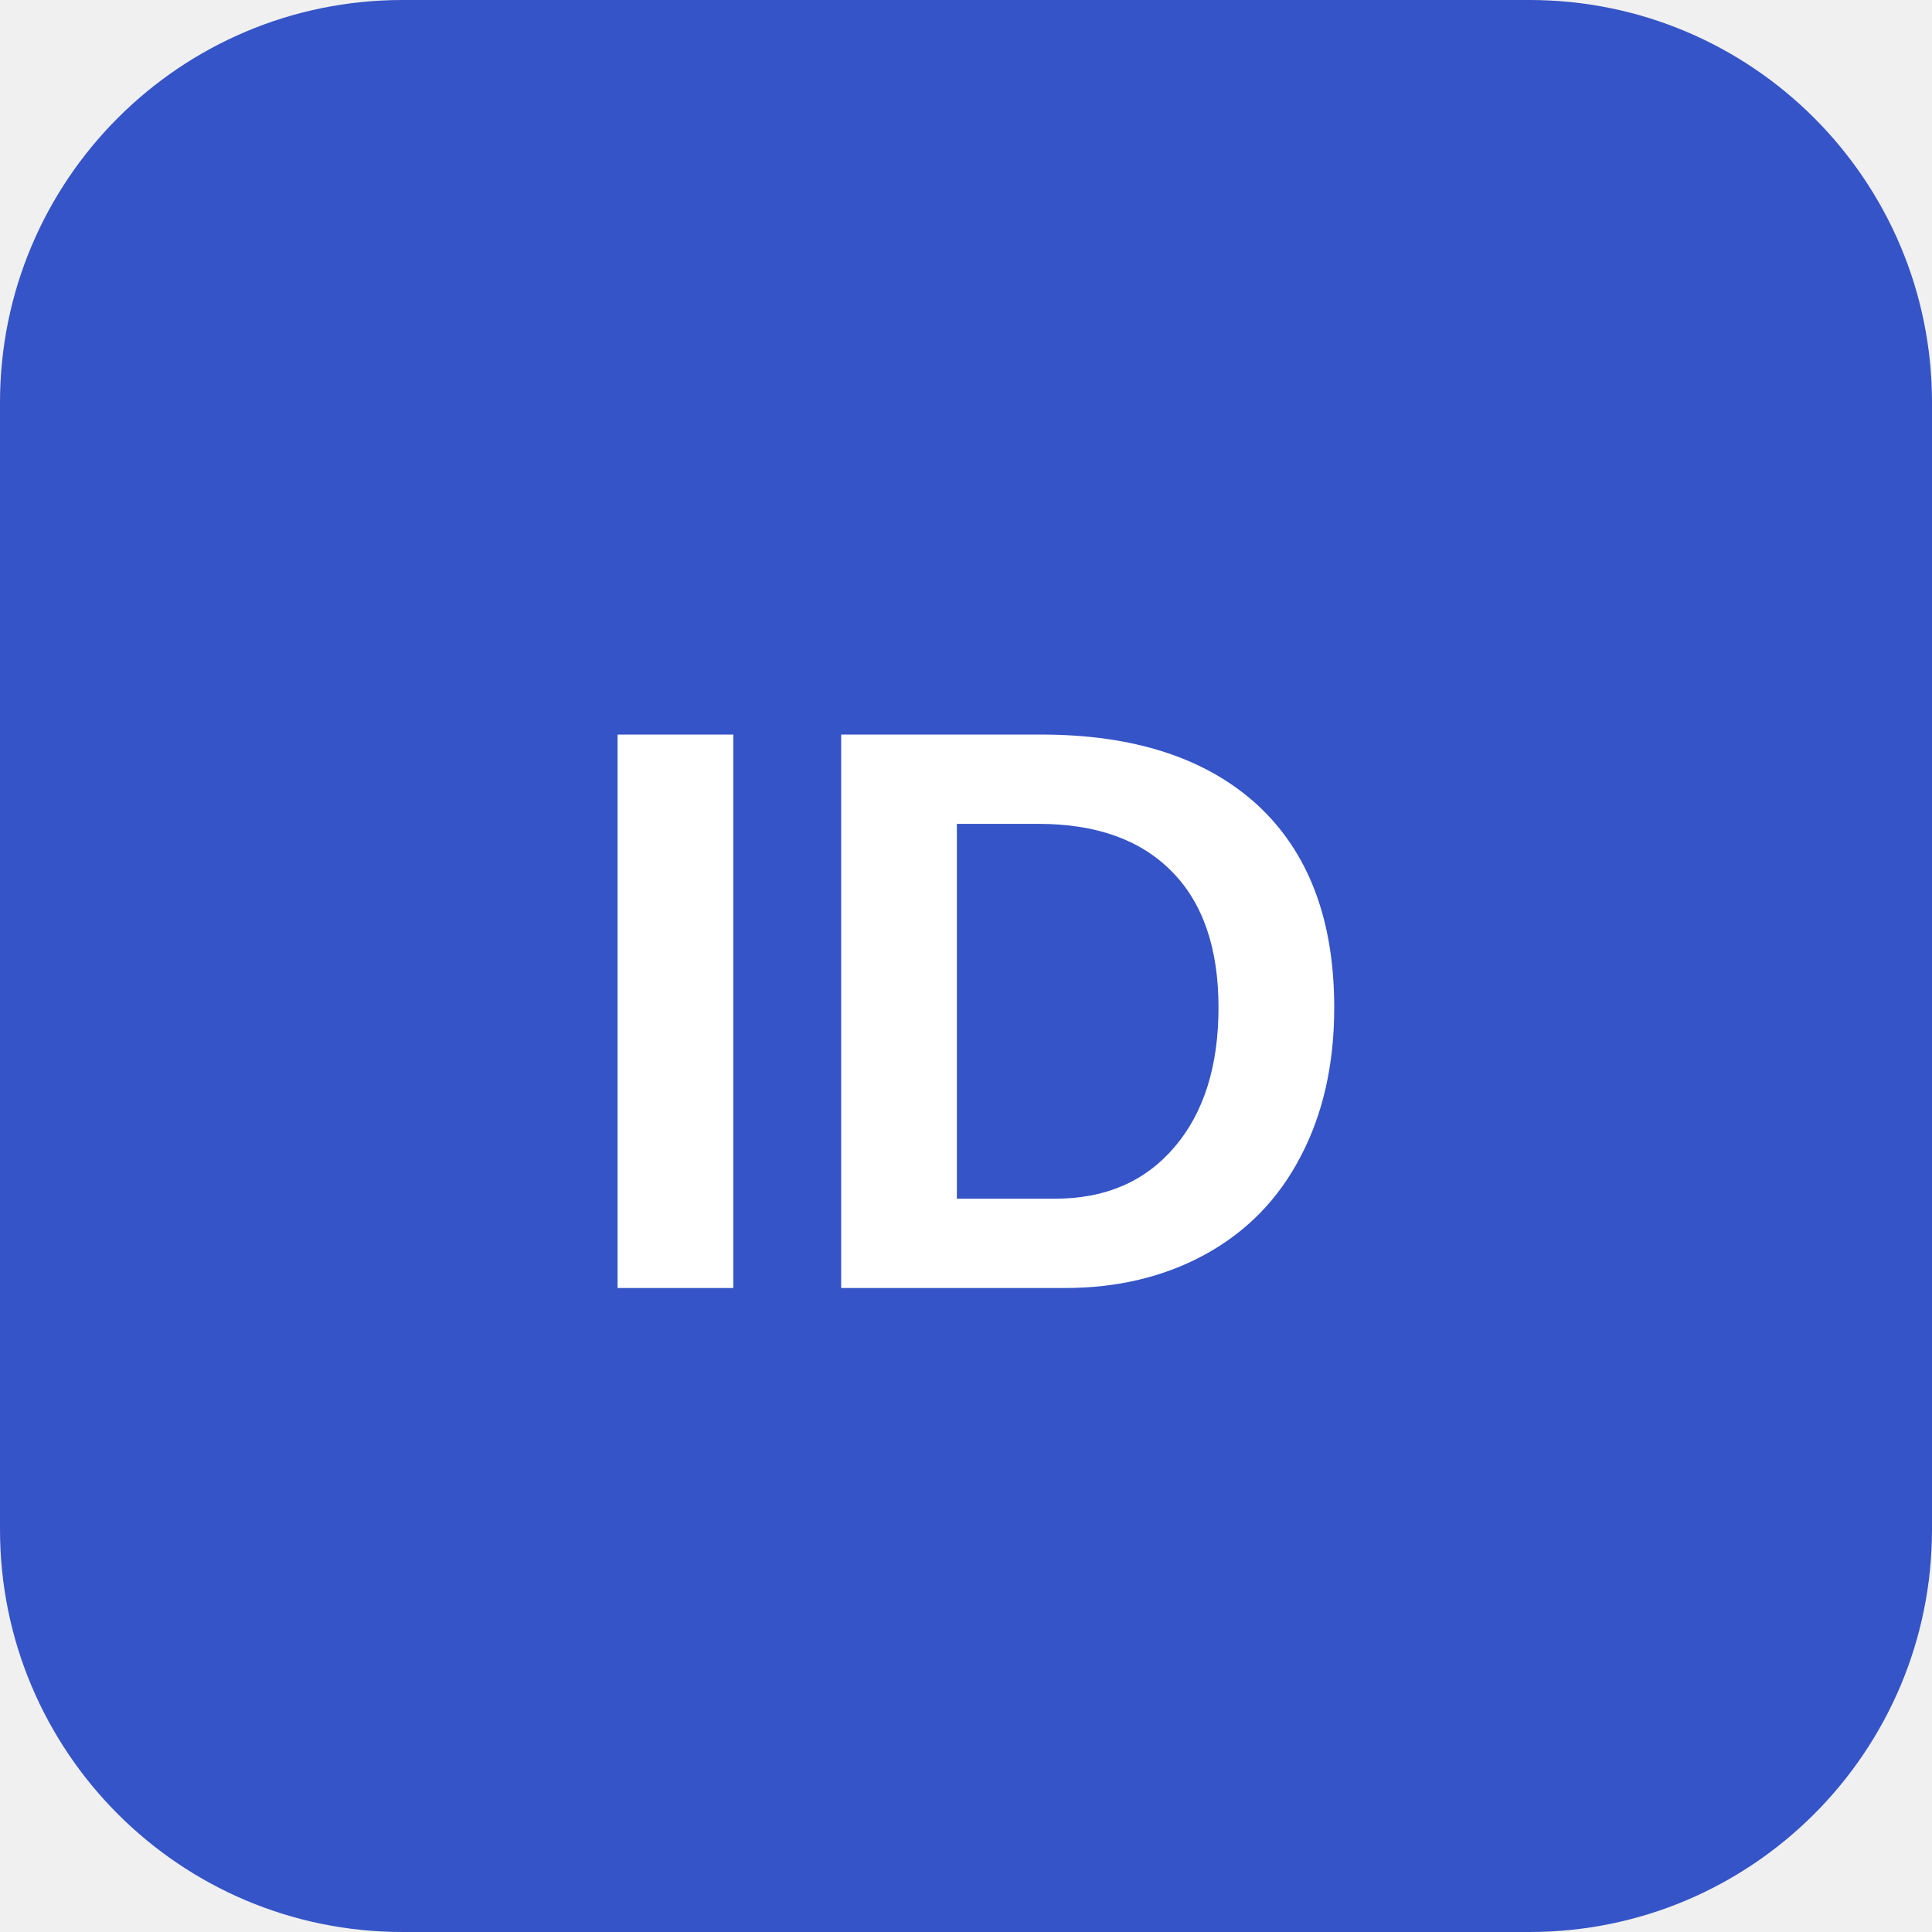
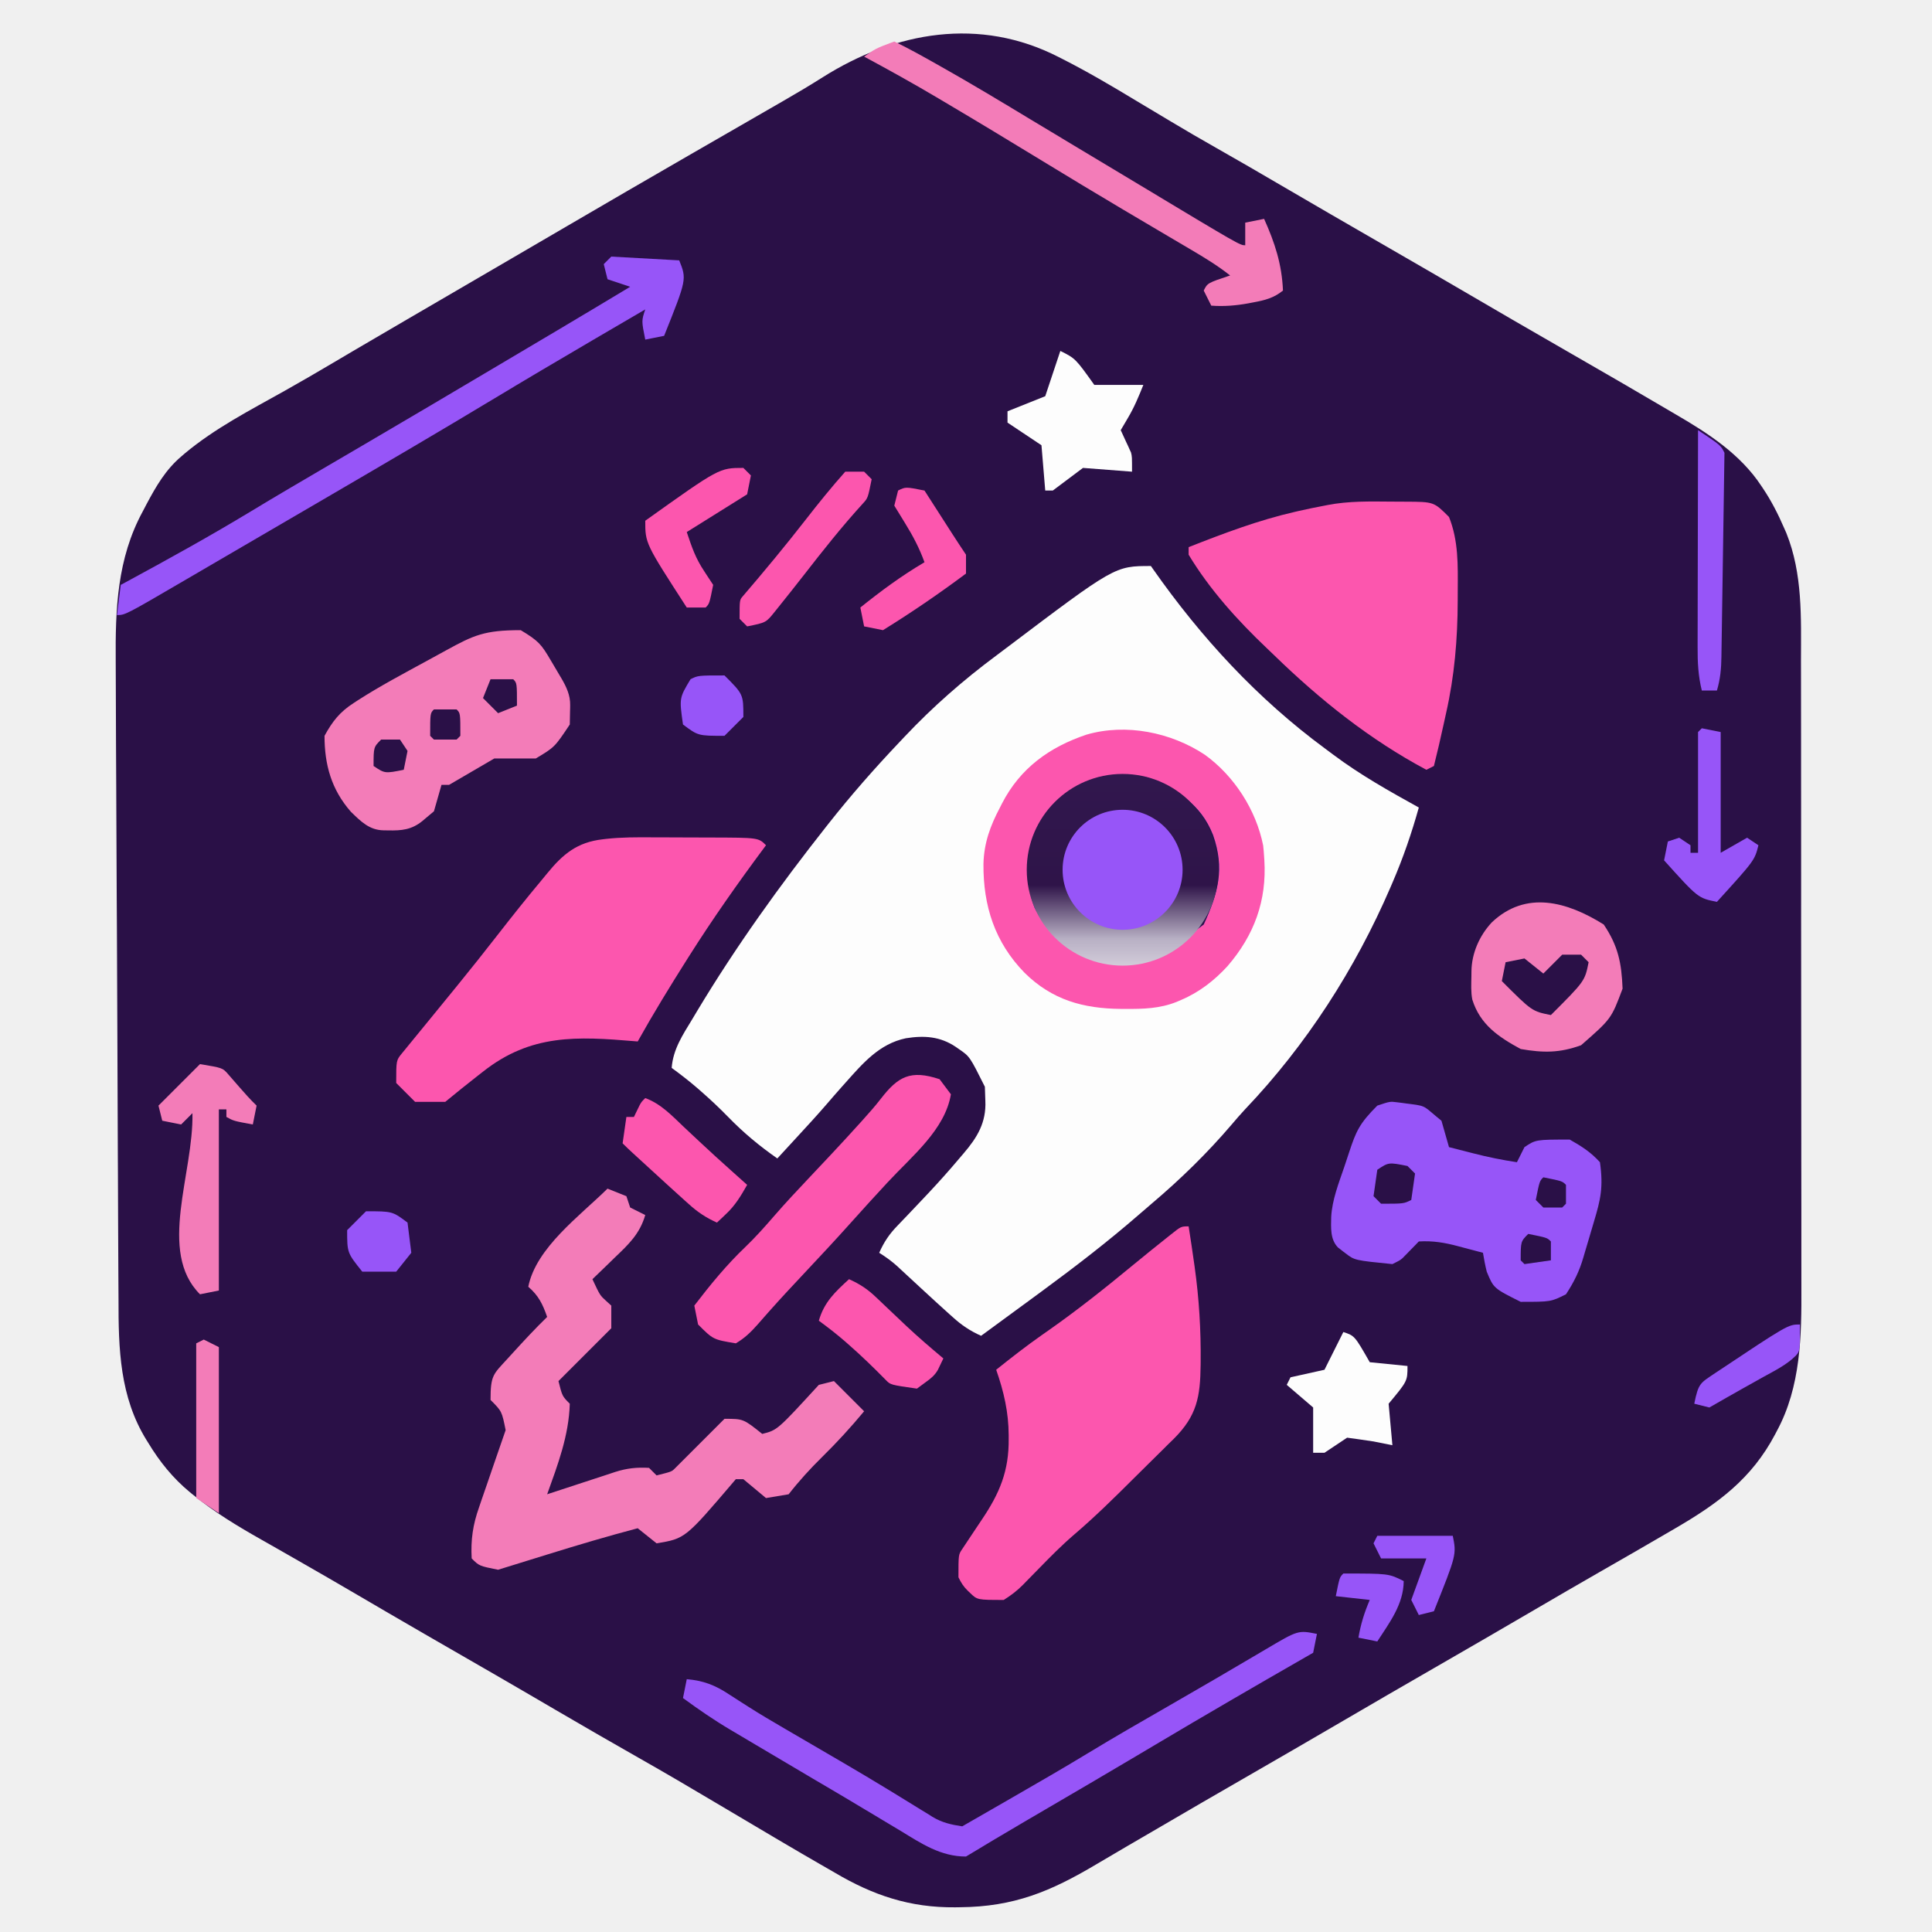
- <svg xmlns="http://www.w3.org/2000/svg" viewBox="0 0 24 24">
-   <rect width="24" height="24" rx="5" fill="#3554c7" />
-   <text x="12" y="16" text-anchor="middle" font-family="Arial, Helvetica, sans-serif" font-size="10" font-weight="700" fill="#fff">ID</text>
+ <svg xmlns="http://www.w3.org/2000/svg" viewBox="0 0 512 512" width="512" height="512">
+   <defs>
+     <linearGradient id="sheen" x1="0" y1="0" x2="0" y2="1">
+       <stop offset="0" stop-color="#31174e" />
+       <stop offset="0.58" stop-color="#2f1449" />
+       <stop offset="0.86" stop-color="#b8b0c4" />
+       <stop offset="1" stop-color="#d2cbd9" />
+     </linearGradient>
+   </defs>
+   <path fill="#2A1047" d="M0 0 C0.149 0.075 0.149 0.075 0.902 0.457 C7.463 3.782 13.779 7.493 20.073 11.294 C21.556 12.187 23.042 13.075 24.529 13.962 C24.825 14.139 25.121 14.316 25.426 14.498 C26.018 14.852 26.61 15.205 27.202 15.559 C28.068 16.076 28.934 16.594 29.8 17.113 C33.715 19.454 37.649 21.758 41.621 24 C47.415 27.276 53.165 30.627 58.911 33.986 C67.736 39.145 76.576 44.274 85.434 49.375 C94.277 54.468 103.104 59.589 111.914 64.741 C117.544 68.033 123.18 71.312 128.836 74.559 C135.098 78.154 141.353 81.762 147.597 85.389 C148.445 85.882 149.294 86.374 150.142 86.866 C153.284 88.688 156.42 90.519 159.546 92.367 C160.881 93.156 162.217 93.942 163.559 94.719 C172.037 99.637 180.699 105.271 186.184 113.625 C186.319 113.826 186.455 114.027 186.595 114.234 C188.847 117.583 190.647 121.113 192.246 124.812 C192.441 125.254 192.636 125.695 192.837 126.149 C197.173 136.94 196.732 148.532 196.71 159.94 C196.707 162.119 196.715 164.298 196.721 166.478 C196.737 171.476 196.738 176.474 196.736 181.471 C196.734 185.335 196.736 189.199 196.74 193.062 C196.741 193.62 196.741 194.178 196.742 194.736 C196.743 195.577 196.744 196.418 196.745 197.259 C196.753 205.064 196.757 212.869 196.753 220.675 C196.753 220.968 196.753 221.261 196.753 221.564 C196.752 223.05 196.751 224.536 196.75 226.023 C196.75 226.17 196.75 226.17 196.75 226.917 C196.749 227.514 196.749 228.111 196.749 228.708 C196.743 237.987 196.751 247.267 196.77 256.547 C196.791 267.008 196.801 277.469 196.797 287.93 C196.797 289.048 196.796 290.167 196.796 291.286 C196.796 291.562 196.796 291.837 196.796 292.121 C196.795 296.25 196.801 300.378 196.812 304.507 C196.824 309.211 196.825 313.916 196.813 318.621 C196.807 321.014 196.806 323.408 196.818 325.802 C196.88 338.845 196.692 352.348 190.309 364.125 C190.16 364.408 190.012 364.692 189.859 364.984 C183.654 376.755 174.731 383.302 163.434 389.875 C162.983 390.138 162.533 390.401 162.083 390.664 C155.86 394.3 149.614 397.894 143.36 401.474 C137.61 404.766 131.887 408.099 126.169 411.445 C117.335 416.613 108.479 421.741 99.611 426.849 C91.537 431.499 83.478 436.173 75.434 440.875 C66.573 446.054 57.692 451.196 48.798 456.317 C41.554 460.488 34.324 464.683 27.11 468.905 C25.339 469.941 23.567 470.974 21.794 472.005 C21.672 472.076 21.672 472.076 21.054 472.436 C20.09 472.997 19.126 473.557 18.161 474.118 C15.408 475.719 12.661 477.331 9.925 478.962 C-2.18 486.163 -11.889 490.185 -26.129 490.312 C-26.558 490.319 -26.988 490.326 -27.43 490.332 C-39.459 490.443 -49.151 487.166 -59.363 481.137 C-60.689 480.359 -62.024 479.598 -63.358 478.834 C-66.486 477.039 -69.597 475.215 -72.704 473.384 C-73.565 472.876 -74.426 472.369 -75.288 471.862 C-80.451 468.822 -85.606 465.771 -90.751 462.703 C-97.548 458.65 -104.373 454.657 -111.254 450.75 C-118.616 446.569 -125.946 442.337 -133.254 438.062 C-135.278 436.878 -137.303 435.695 -139.328 434.512 C-139.455 434.438 -139.455 434.438 -140.098 434.062 C-146.24 430.475 -152.403 426.925 -158.566 423.375 C-164.928 419.711 -171.288 416.045 -177.629 412.344 C-177.875 412.2 -178.122 412.056 -178.376 411.908 C-180.838 410.47 -183.3 409.031 -185.761 407.59 C-191.05 404.494 -196.35 401.419 -201.675 398.384 C-202.564 397.876 -203.453 397.368 -204.342 396.86 C-204.633 396.693 -204.925 396.527 -205.225 396.355 C-205.811 396.02 -206.397 395.685 -206.982 395.35 C-208.395 394.543 -209.809 393.737 -211.226 392.937 C-217.663 389.298 -223.827 385.579 -229.566 380.875 C-229.676 380.786 -229.676 380.786 -230.228 380.336 C-234.78 376.583 -238.285 372.203 -241.316 367.188 C-241.453 366.97 -241.59 366.752 -241.731 366.527 C-248.848 355.035 -249.176 342.329 -249.159 329.24 C-249.16 327.018 -249.18 324.796 -249.199 322.574 C-249.24 317.76 -249.259 312.946 -249.268 308.132 C-249.276 303.917 -249.292 299.703 -249.315 295.489 C-249.316 295.208 -249.318 294.927 -249.32 294.637 C-249.326 293.495 -249.332 292.353 -249.339 291.21 C-249.398 280.529 -249.436 269.848 -249.462 259.166 C-249.486 249.711 -249.528 240.257 -249.585 230.802 C-249.6 228.381 -249.614 225.959 -249.629 223.537 C-249.631 223.239 -249.632 222.941 -249.634 222.633 C-249.681 214.694 -249.714 206.755 -249.742 198.815 C-249.745 197.959 -249.748 197.103 -249.752 196.247 C-249.754 195.679 -249.756 195.112 -249.758 194.544 C-249.773 190.337 -249.795 186.13 -249.821 181.923 C-249.85 177.131 -249.868 172.338 -249.871 167.546 C-249.873 165.107 -249.88 162.669 -249.9 160.231 C-250.012 146.303 -249.549 132.959 -242.754 120.438 C-242.396 119.755 -242.037 119.072 -241.679 118.389 C-239.181 113.7 -236.656 109.351 -232.566 105.875 C-232.24 105.594 -231.913 105.312 -231.576 105.022 C-223.592 98.353 -214.233 93.556 -205.198 88.486 C-200.85 86.046 -196.544 83.54 -192.254 81 C-190.874 80.184 -189.494 79.37 -188.113 78.555 C-187.758 78.345 -187.403 78.135 -187.037 77.919 C-182.292 75.119 -177.531 72.347 -172.771 69.572 C-172.003 69.124 -171.235 68.677 -170.467 68.229 C-168.393 67.02 -166.32 65.811 -164.246 64.603 C-159.432 61.797 -154.619 58.989 -149.806 56.181 C-148.058 55.162 -146.311 54.143 -144.564 53.124 C-139.834 50.365 -135.105 47.606 -130.377 44.843 C-119.686 38.595 -108.982 32.372 -98.254 26.188 C-97.701 25.869 -97.148 25.55 -96.596 25.231 C-92.453 22.843 -88.31 20.455 -84.166 18.068 C-81.629 16.607 -79.093 15.144 -76.557 13.68 C-75.394 13.009 -74.231 12.34 -73.067 11.671 C-69.511 9.622 -65.99 7.536 -62.523 5.34 C-43.266 -6.803 -20.889 -10.72 0 0 Z M37.434 222.875 C32.523 225.163 27.986 227.945 23.434 230.875 C9.358 231.494 9.358 231.494 3.434 227.875 C2.939 228.205 2.939 228.205 0.434 229.875 C0.434 230.865 0.434 231.855 0.434 232.875 C1.657 233.716 2.884 234.552 4.114 235.384 C4.735 235.805 5.353 236.229 5.971 236.654 C10.101 239.442 12.645 240.029 17.621 239.938 C18.415 239.927 18.415 239.927 22.434 239.875 C25.734 238.225 29.034 236.575 32.434 234.875 C32.434 234.215 32.434 233.555 32.434 232.875 C33.094 232.875 33.754 232.875 34.434 232.875 C35.754 230.895 37.074 228.915 38.434 226.875 C38.269 226.215 38.269 226.215 37.434 222.875 Z " transform="translate(280.5664,15.125)" />
+   <path fill="#FDFDFD" d="M0 0 C0.185 0.265 0.369 0.53 0.56 0.803 C13.338 19.025 28.285 35.218 46.239 48.439 C46.948 48.962 47.653 49.489 48.357 50.018 C55.496 55.366 63.209 59.689 71 64 C69.101 70.798 66.853 77.327 64.062 83.812 C63.872 84.257 63.681 84.702 63.484 85.16 C54.16 106.759 41.201 126.942 24.945 143.99 C23.722 145.297 22.563 146.652 21.402 148.015 C14.939 155.594 7.774 162.58 0.169 169.006 C-0.921 169.929 -1.999 170.865 -3.076 171.803 C-11.397 179.035 -20.073 185.708 -28.955 192.233 C-30.028 193.021 -31.101 193.81 -32.173 194.6 C-36.442 197.742 -40.718 200.876 -45 204 C-47.896 202.713 -50.163 201.19 -52.5 199.062 C-52.829 198.77 -53.158 198.477 -53.497 198.175 C-55.712 196.193 -57.896 194.178 -60.082 192.164 C-60.348 191.919 -60.615 191.674 -60.889 191.421 C-62.221 190.195 -63.55 188.967 -64.875 187.733 C-65.371 187.274 -65.867 186.814 -66.363 186.355 C-66.474 186.251 -66.474 186.251 -67.035 185.725 C-68.583 184.298 -70.219 183.121 -72 182 C-70.738 179.137 -69.279 176.978 -67.094 174.75 C-66.813 174.455 -66.532 174.16 -66.242 173.856 C-65.642 173.227 -65.039 172.599 -64.436 171.972 C-62.845 170.319 -61.274 168.649 -59.703 166.977 C-59.388 166.641 -59.073 166.306 -58.749 165.961 C-56.053 163.08 -53.428 160.146 -50.886 157.129 C-50.468 156.634 -50.048 156.141 -49.626 155.649 C-46.008 151.434 -43.593 147.443 -43.875 141.688 C-43.916 140.471 -43.958 139.254 -44 138 C-48 130 -48 130 -50.812 128.062 C-51.098 127.863 -51.384 127.663 -51.679 127.457 C-55.834 124.644 -60.076 124.37 -64.959 125.154 C-72.023 126.639 -76.406 131.852 -81 137 C-81.149 137.166 -81.149 137.166 -81.901 138.005 C-83.293 139.569 -84.664 141.149 -86.027 142.738 C-88.6 145.717 -91.274 148.603 -93.938 151.5 C-94.063 151.637 -94.063 151.637 -94.7 152.329 C-96.132 153.887 -97.565 155.444 -99 157 C-103.732 153.699 -107.968 150.183 -111.989 146.044 C-114.323 143.651 -116.731 141.384 -119.25 139.188 C-119.409 139.049 -119.409 139.049 -120.211 138.346 C-122.398 136.457 -124.669 134.707 -127 133 C-126.619 128.045 -124.077 124.275 -121.562 120.125 C-121.111 119.37 -120.66 118.615 -120.209 117.86 C-109.964 100.812 -98.318 84.604 -86 69 C-85.811 68.76 -85.621 68.52 -85.426 68.272 C-79.527 60.794 -73.274 53.672 -66.721 46.76 C-66.241 46.254 -65.762 45.747 -65.283 45.24 C-57.733 37.233 -49.713 30.223 -40.883 23.658 C-40.01 23.008 -39.141 22.352 -38.273 21.695 C-9.542 0 -9.542 0 0 0 Z M13 88 C8.089 90.288 3.552 93.07 -1 96 C-15.076 96.619 -15.076 96.619 -21 93 C-21.495 93.33 -21.495 93.33 -24 95 C-24 95.99 -24 96.98 -24 98 C-22.776 98.841 -21.549 99.677 -20.32 100.509 C-19.699 100.93 -19.081 101.354 -18.463 101.779 C-14.332 104.567 -11.788 105.154 -6.812 105.062 C-6.018 105.052 -6.018 105.052 -2 105 C1.3 103.35 4.6 101.7 8 100 C8 99.34 8 98.68 8 98 C8.66 98 9.32 98 10 98 C11.32 96.02 12.64 94.04 14 92 C13.835 91.34 13.835 91.34 13 88 Z " transform="translate(305,150)" />
+   <path fill="#FC56AE" d="M0 0 C7.764 5.597 13.587 14.626 15.45 24.042 C15.561 25.029 15.646 25.991 15.7 26.98 C15.71 27.126 15.71 27.126 15.762 27.864 C16.439 38.676 13.081 47.807 5.997 56.027 C2.48 59.851 -1.5 62.945 -6.3 64.98 C-6.711 65.156 -7.122 65.333 -7.545 65.515 C-11.943 67.262 -16.301 67.381 -20.988 67.355 C-21.186 67.354 -21.186 67.354 -22.189 67.351 C-32.222 67.268 -40.449 64.995 -47.764 57.795 C-55.662 49.705 -58.767 40.032 -58.674 28.909 C-58.535 23.401 -56.875 18.833 -54.3 13.98 C-54.118 13.62 -53.936 13.261 -53.749 12.891 C-48.932 3.549 -41.2 -2.03 -31.377 -5.331 C-20.874 -8.393 -8.935 -5.932 0 0 Z M-1.3 37.98 C-6.211 40.268 -10.748 43.05 -15.3 45.98 C-29.376 46.599 -29.376 46.599 -35.3 42.98 C-35.795 43.31 -35.795 43.31 -38.3 44.98 C-38.3 45.97 -38.3 46.96 -38.3 47.98 C-37.077 48.821 -35.85 49.656 -34.62 50.488 C-33.999 50.909 -33.381 51.334 -32.763 51.759 C-28.633 54.546 -26.089 55.134 -21.113 55.042 C-20.319 55.032 -20.319 55.032 -16.3 54.98 C-13 53.33 -9.7 51.68 -6.3 49.98 C-6.3 49.32 -6.3 48.66 -6.3 47.98 C-5.64 47.98 -4.98 47.98 -4.3 47.98 C-2.98 46 -1.66 44.02 -0.3 41.98 C-0.465 41.32 -0.465 41.32 -1.3 37.98 Z " transform="translate(319.3003,200.0203)" />
+   <path fill="#FC56AE" d="M0 0 C0.818 0.002 1.636 0.003 2.454 0.004 C4.578 0.008 6.702 0.018 8.826 0.029 C11.005 0.039 13.184 0.044 15.363 0.049 C28.108 0.081 28.108 0.081 30.125 2.098 C29.993 2.274 29.861 2.451 29.726 2.633 C22.724 12.035 16.02 21.568 9.75 31.473 C9.602 31.707 9.454 31.941 9.301 32.182 C4.744 39.389 0.285 46.653 -3.875 54.098 C-4.099 54.078 -4.323 54.059 -4.554 54.04 C-19.963 52.745 -32.179 52.066 -44.875 62.098 C-45.326 62.45 -45.778 62.802 -46.23 63.154 C-49.145 65.429 -52.019 67.749 -54.875 70.098 C-57.515 70.098 -60.155 70.098 -62.875 70.098 C-64.525 68.448 -66.175 66.798 -67.875 65.098 C-67.875 59.098 -67.875 59.098 -66.363 57.254 C-64.109 54.504 -61.859 51.751 -59.61 48.997 C-59.114 48.39 -58.617 47.782 -58.121 47.175 C-56.245 44.88 -54.372 42.583 -52.5 40.285 C-52.223 39.945 -51.946 39.605 -51.661 39.255 C-48.05 34.819 -44.492 30.348 -40.981 25.832 C-37.174 20.942 -33.316 16.092 -29.337 11.34 C-28.83 10.731 -28.326 10.12 -27.826 9.505 C-23.673 4.414 -19.895 1.308 -13.233 0.531 C-13.06 0.51 -13.06 0.51 -12.185 0.405 C-8.126 -0.04 -4.078 -0.028 0 0 Z " transform="translate(172.875,221.9023)" />
+   <path fill="#FC56AE" d="M0 0 C1.281 0.01 2.562 0.015 3.842 0.02 C11.305 0.052 11.305 0.052 15.321 4.069 C17.839 10.347 17.678 16.804 17.639 23.454 C17.633 24.39 17.631 25.326 17.63 26.262 C17.601 36.42 16.788 46.168 14.54 56.1 C14.316 57.09 14.099 58.082 13.884 59.074 C13.084 62.753 12.237 66.417 11.321 70.069 C10.991 70.234 10.991 70.234 9.321 71.069 C-5.689 63.062 -18.819 52.56 -30.989 40.736 C-31.644 40.103 -32.302 39.474 -32.963 38.847 C-40.739 31.463 -48.121 23.281 -53.679 14.069 C-53.679 13.409 -53.679 12.749 -53.679 12.069 C-44.405 8.419 -35.161 4.916 -25.429 2.694 C-25.086 2.615 -24.743 2.536 -24.39 2.454 C-22.161 1.947 -19.925 1.492 -17.679 1.069 C-17.405 1.015 -17.132 0.961 -16.85 0.905 C-11.269 -0.171 -5.663 -0.051 0 0 Z " transform="translate(368.679,132.9313)" />
+   <path fill="#FC56AE" d="M0 0 C0.531 3.35 1.028 6.704 1.5 10.062 C1.518 10.189 1.518 10.189 1.608 10.831 C2.777 19.218 3.273 27.471 3.188 35.938 C3.185 36.193 3.182 36.448 3.18 36.711 C3.088 45.179 2.208 50.181 -3.946 56.312 C-4.457 56.811 -4.969 57.31 -5.48 57.809 C-6.018 58.343 -6.555 58.878 -7.092 59.414 C-8.213 60.53 -9.338 61.642 -10.468 62.749 C-11.892 64.145 -13.308 65.55 -14.72 66.958 C-19.794 72.013 -24.876 77.019 -30.325 81.67 C-33.671 84.536 -36.738 87.661 -39.812 90.812 C-40.92 91.947 -42.031 93.078 -43.145 94.207 C-43.266 94.333 -43.266 94.333 -43.883 94.971 C-45.466 96.576 -47.087 97.805 -49 99 C-56 99 -56 99 -57.938 97.125 C-58.137 96.934 -58.337 96.744 -58.543 96.547 C-59.73 95.379 -60.224 94.553 -61 93 C-61 87 -61 87 -60.022 85.551 C-58.809 83.747 -57.608 81.935 -56.41 80.121 C-55.894 79.342 -55.374 78.566 -54.851 77.791 C-50.074 70.714 -47.591 64.812 -47.688 56.25 C-47.688 55.954 -47.688 55.657 -47.688 55.352 C-47.711 49.235 -48.985 43.763 -51 38 C-47.025 34.816 -43.019 31.689 -38.848 28.766 C-38.574 28.574 -38.3 28.381 -38.017 28.184 C-37.738 27.988 -37.459 27.792 -37.171 27.591 C-29.415 22.156 -22.07 16.301 -14.766 10.275 C-11.867 7.884 -8.939 5.529 -6 3.188 C-5.58 2.853 -5.161 2.518 -4.741 2.183 C-2.004 0 -2.004 0 0 0 Z " transform="translate(315,325)" />
+   <path fill="#F37CB8" d="M0 0 C0.825 0.33 0.825 0.33 5 2 C5.165 2.495 5.165 2.495 6 5 C7.32 5.66 8.64 6.32 10 7 C8.525 12.031 5.585 14.772 1.875 18.312 C1.305 18.867 0.736 19.422 0.168 19.979 C-1.214 21.327 -2.604 22.666 -4 24 C-2.004 28.269 -2.004 28.269 -0.375 29.75 C0.079 30.163 0.532 30.575 1 31 C1 32.98 1 34.96 1 37 C-3.62 41.62 -8.24 46.24 -13 51 C-12 55 -12 55 -10 57 C-10.253 65.487 -13.161 73.092 -16 81 C-15.735 80.912 -15.471 80.825 -15.198 80.734 C-12.686 79.903 -10.171 79.078 -7.654 78.262 C-6.36 77.842 -5.067 77.42 -3.777 76.991 C-2.527 76.576 -1.276 76.168 -0.022 75.765 C0.68 75.538 1.38 75.303 2.079 75.067 C5.123 74.098 7.812 73.811 11 74 C11.33 74.33 11.33 74.33 13 76 C17 75 17 75 17.854 74.146 C22.236 69.764 26.618 65.382 31 61 C36 61 36 61 41 65 C45 64 45 64 56 52 C57.32 51.67 58.64 51.34 60 51 C62.64 53.64 65.28 56.28 68 59 C64.459 63.267 60.8 67.259 56.851 71.139 C53.681 74.258 50.738 77.492 48 81 C46.02 81.33 44.04 81.66 42 82 C40.02 80.35 38.04 78.7 36 77 C35.34 77 34.68 77 34 77 C33.83 77.2 33.66 77.401 33.484 77.607 C20.586 92.736 20.586 92.736 13 94 C11.35 92.68 9.7 91.36 8 90 C0.002 92.115 -7.908 94.46 -15.808 96.914 C-17.303 97.379 -18.799 97.841 -20.295 98.303 C-23.197 99.2 -26.099 100.099 -29 101 C-34 100 -34 100 -36 98 C-36.264 93.042 -35.689 89.072 -34.031 84.41 C-33.829 83.815 -33.627 83.22 -33.426 82.624 C-32.903 81.08 -32.367 79.541 -31.828 78.003 C-31.277 76.423 -30.739 74.839 -30.199 73.256 C-29.145 70.166 -28.076 67.082 -27 64 C-28 59 -28 59 -31 56 C-31 49.421 -30.302 49.229 -26.52 45.093 C-26.014 44.538 -25.507 43.984 -25.001 43.429 C-22.07 40.212 -19.118 37.037 -16 34 C-17.177 30.616 -18.264 28.363 -21 26 C-18.931 15.656 -7.347 7.239 0 0 Z " transform="translate(161,315)" />
+   <path fill="#9755F8" d="M0 0 C0.396 0.048 0.793 0.097 1.201 0.146 C1.605 0.203 2.009 0.259 2.426 0.316 C2.841 0.369 3.257 0.421 3.686 0.475 C7.951 1.014 7.095 1.164 11.738 4.879 C12.398 7.189 13.058 9.499 13.738 11.879 C15.337 12.29 16.936 12.7 18.536 13.106 C19.077 13.243 19.618 13.382 20.159 13.522 C23.995 14.511 27.82 15.289 31.738 15.879 C32.398 14.559 33.058 13.239 33.738 11.879 C36.738 9.879 36.738 9.879 45.738 9.879 C48.862 11.652 51.311 13.196 53.738 15.879 C54.684 22.496 53.906 25.759 52.156 31.616 C51.752 32.968 51.351 34.321 50.955 35.675 C50.572 36.987 50.183 38.296 49.788 39.604 C49.64 40.099 49.495 40.595 49.352 41.091 C48.295 44.753 46.821 47.715 44.738 50.879 C40.738 52.879 40.738 52.879 32.738 52.879 C25.559 49.289 25.559 49.289 23.738 44.879 C23.327 43.224 23.015 41.561 22.738 39.879 C21.123 39.444 19.505 39.017 17.886 38.597 C17.338 38.454 16.79 38.308 16.242 38.161 C12.656 37.194 9.478 36.653 5.738 36.879 C5.401 37.228 5.063 37.578 4.715 37.938 C4.264 38.397 3.814 38.857 3.363 39.316 C3.142 39.547 2.92 39.777 2.691 40.014 C2.472 40.236 2.253 40.458 2.027 40.688 C1.828 40.892 1.629 41.096 1.424 41.306 C0.738 41.879 0.738 41.879 -1.262 42.879 C-11.262 41.879 -11.262 41.879 -13.699 40.004 C-13.951 39.813 -14.203 39.623 -14.463 39.426 C-14.563 39.348 -14.563 39.348 -15.07 38.949 C-15.275 38.792 -15.479 38.635 -15.689 38.473 C-17.788 36.295 -17.529 33.208 -17.48 30.383 C-17.225 25.814 -15.485 21.432 -14.017 17.131 C-13.586 15.86 -13.169 14.584 -12.75 13.309 C-10.88 7.626 -9.973 5.59 -5.262 0.879 C-1.887 -0.246 -1.887 -0.246 0 0 Z " transform="translate(370.2617,292.1211)" />
+   <path fill="#F37CB8" d="M0 0 C4.793 2.876 5.484 3.798 7.936 7.962 C8.267 8.524 8.6 9.086 8.934 9.647 C9.416 10.457 9.894 11.269 10.371 12.082 C10.519 12.329 10.667 12.576 10.819 12.831 C12.087 15.003 13.146 17.252 13.098 19.824 C13.095 20.101 13.093 20.378 13.09 20.663 C13.081 21.001 13.072 21.339 13.062 21.688 C13.042 22.781 13.021 23.874 13 25 C9 31 9 31 4 34 C0.37 34 -3.26 34 -7 34 C-10.96 36.31 -14.92 38.62 -19 41 C-19.66 41 -20.32 41 -21 41 C-21.66 43.31 -22.32 45.62 -23 48 C-23.763 48.639 -24.526 49.279 -25.312 49.938 C-25.546 50.137 -25.78 50.337 -26.021 50.543 C-28.899 52.897 -31.546 53.148 -35.188 53.062 C-35.556 53.058 -35.924 53.053 -36.303 53.049 C-40.101 52.999 -42.323 50.736 -45.029 48.11 C-50.173 42.231 -52 35.657 -52 28 C-49.895 24.157 -47.964 21.687 -44.281 19.312 C-43.899 19.062 -43.516 18.811 -43.122 18.553 C-37.245 14.785 -31.066 11.508 -24.939 8.171 C-23.247 7.249 -21.558 6.321 -19.869 5.395 C-12.468 1.336 -9.654 0 0 0 Z " transform="translate(138,167)" />
+   <path fill="#9755F8" d="M0 0 C8.026 3.579 14.1 6.8 17.475 15.294 C20.594 24.204 18.853 30.607 15 39 C13.68 39.99 12.36 40.98 11 42 C11.144 41.674 11.289 41.348 11.438 41.012 C12.472 38.577 13.279 36.655 13 34 C8.215 35.541 4.18 38.273 0 41 C-14.076 41.619 -14.076 41.619 -20 38 C-20.33 38.165 -20.33 38.165 -22 39 C-22.33 39.99 -22.66 40.98 -23 42 C-21.68 42.66 -20.36 43.32 -19 44 C-18.67 44.66 -18.34 45.32 -18 46 C-23.619 43.753 -27.064 39.91 -29.844 34.484 C-32.194 28.469 -31.908 20.768 -29.474 14.835 C-23.691 2.407 -13.272 0 0 0 Z " transform="translate(304,206)" />
+   <path fill="#FC56AE" d="M0 0 C0.99 1.32 1.98 2.64 3 4 C1.433 13.404 -7.341 20.389 -13.779 27.342 C-17.007 30.828 -20.211 34.331 -23.375 37.875 C-27.483 42.475 -31.695 46.977 -35.915 51.475 C-38.904 54.662 -41.889 57.848 -44.793 61.113 C-44.898 61.231 -44.898 61.231 -45.427 61.825 C-46.372 62.889 -47.314 63.957 -48.248 65.031 C-50.029 67.049 -51.672 68.638 -54 70 C-60 69 -60 69 -64 65 C-64.165 64.175 -64.165 64.175 -65 60 C-60.765 54.473 -56.459 49.205 -51.41 44.397 C-48.7 41.793 -46.24 39.017 -43.781 36.176 C-40.799 32.743 -37.699 29.431 -34.575 26.129 C-32.936 24.397 -31.304 22.66 -29.672 20.922 C-29.353 20.582 -29.034 20.242 -28.705 19.892 C-26.066 17.079 -23.455 14.242 -20.875 11.375 C-20.695 11.175 -20.514 10.976 -20.329 10.77 C-18.683 8.946 -17.063 7.113 -15.559 5.168 C-11.025 -0.688 -7.729 -2.576 0 0 Z " transform="translate(249,286)" />
+   <path fill="#9755F8" d="M0 0 C5.94 0.33 11.88 0.66 18 1 C20 6 20 6 14 21 C12.35 21.33 10.7 21.66 9 22 C8 17 8 17 9 14 C4.686 16.518 0.374 19.039 -3.938 21.562 C-4.265 21.754 -4.592 21.946 -4.929 22.143 C-13.9 27.395 -22.848 32.683 -31.751 38.049 C-45.48 46.322 -59.307 54.424 -73.15 62.504 C-74.247 63.144 -75.344 63.785 -76.441 64.426 C-81.902 67.615 -87.365 70.802 -92.83 73.986 C-96.469 76.107 -100.108 78.23 -103.746 80.354 C-105.39 81.314 -107.033 82.273 -108.677 83.233 C-109.982 83.994 -111.286 84.756 -112.59 85.517 C-128.826 95 -128.826 95 -131 95 C-130.67 92.36 -130.34 89.72 -130 87 C-129.392 86.671 -128.783 86.343 -128.156 86.004 C-117.136 80.032 -106.166 73.967 -95.443 67.473 C-88.632 63.351 -81.763 59.33 -74.892 55.309 C-72.023 53.629 -69.154 51.95 -66.285 50.27 C-65.971 50.086 -65.657 49.902 -65.334 49.713 C-59.507 46.3 -53.687 42.875 -47.875 39.438 C-47.66 39.31 -47.445 39.183 -47.223 39.052 C-44.55 37.471 -41.878 35.889 -39.205 34.306 C-37.363 33.215 -35.52 32.124 -33.677 31.034 C-20.763 23.392 -7.85 15.749 5 8 C3.02 7.34 1.04 6.68 -1 6 C-1.33 4.68 -1.66 3.36 -2 2 C-1.34 1.34 -0.68 0.68 0 0 Z " transform="translate(162,68)" />
+   <path fill="#9755F8" d="M0 0 C-0.33 1.65 -0.66 3.3 -1 5 C-1.646 5.371 -2.292 5.741 -2.958 6.123 C-16.296 13.775 -29.587 21.498 -42.804 29.356 C-44.208 30.191 -45.612 31.025 -47.016 31.859 C-47.296 32.026 -47.576 32.192 -47.864 32.364 C-55.985 37.188 -64.141 41.955 -72.296 46.723 C-73.74 47.568 -75.185 48.413 -76.629 49.258 C-76.903 49.418 -77.178 49.579 -77.461 49.745 C-82.664 52.791 -87.84 55.882 -93 59 C-99.7 59.006 -104.771 55.587 -110.29 52.219 C-111.603 51.422 -112.924 50.638 -114.244 49.853 C-116.427 48.553 -118.605 47.246 -120.781 45.934 C-123.822 44.102 -126.877 42.295 -129.938 40.496 C-130.886 39.938 -131.834 39.381 -132.783 38.823 C-133.014 38.687 -133.245 38.552 -133.483 38.412 C-137.259 36.191 -141.024 33.952 -144.791 31.717 C-145.959 31.024 -147.127 30.333 -148.296 29.643 C-150.031 28.618 -151.765 27.589 -153.498 26.558 C-154.105 26.197 -154.714 25.837 -155.323 25.478 C-159.724 22.883 -163.879 20.02 -168 17 C-167.67 15.35 -167.34 13.7 -167 12 C-162.583 12.377 -159.478 13.584 -155.797 16.022 C-154.688 16.756 -153.564 17.467 -152.441 18.18 C-151.851 18.555 -151.26 18.931 -150.671 19.309 C-147.527 21.318 -144.314 23.202 -141.09 25.078 C-140.505 25.42 -139.919 25.762 -139.334 26.104 C-137.842 26.975 -136.35 27.845 -134.857 28.714 C-132.006 30.375 -129.157 32.038 -126.309 33.703 C-125.996 33.886 -125.683 34.069 -125.361 34.257 C-121.408 36.569 -117.474 38.907 -113.567 41.295 C-112.858 41.728 -112.15 42.16 -111.441 42.592 C-109.314 43.888 -107.192 45.192 -105.078 46.509 C-104.333 46.964 -103.589 47.42 -102.844 47.875 C-102.524 48.078 -102.205 48.282 -101.875 48.491 C-99.363 50.011 -96.89 50.566 -94 51 C-89.978 48.69 -85.957 46.377 -81.938 44.062 C-81.638 43.89 -81.338 43.717 -81.029 43.539 C-74.154 39.579 -67.281 35.62 -60.5 31.5 C-53.598 27.309 -46.598 23.292 -39.598 19.267 C-31.16 14.416 -22.749 9.522 -14.375 4.562 C-14.133 4.419 -13.891 4.276 -13.642 4.129 C-4.988 -0.998 -4.988 -0.998 0 0 Z " transform="translate(349,433)" />
+   <path fill="#F37CB8" d="M0 0 C3.841 5.7 4.726 10.182 5 17 C2 25 2 25 -6 32 C-11.734 34.074 -16.026 34.032 -22 33 C-27.859 29.823 -32.76 26.535 -34.828 19.893 C-35.214 17.891 -35.1 15.842 -35.062 13.812 C-35.058 13.349 -35.053 12.886 -35.049 12.408 C-35 7.655 -32.945 2.95 -29.645 -0.574 C-20.614 -9.115 -9.731 -6.082 0 0 Z " transform="translate(425,245)" />
+   <path fill="#F37CB8" d="M0 0 C3.754 1.798 7.373 3.837 11 5.875 C11.172 5.971 11.172 5.971 12.04 6.459 C20.173 11.035 28.162 15.846 36.148 20.673 C40.345 23.21 44.55 25.733 48.756 28.254 C50.827 29.496 52.898 30.738 54.969 31.98 C55.38 32.227 55.79 32.473 56.214 32.727 C59.016 34.409 61.818 36.093 64.619 37.777 C91.593 54 91.593 54 93 54 C93 52.02 93 50.04 93 48 C94.65 47.67 96.3 47.34 98 47 C100.858 53.366 102.702 58.988 103 66 C100.598 67.963 98.2 68.572 95.188 69.125 C94.747 69.21 94.306 69.295 93.852 69.382 C90.527 69.988 87.372 70.247 84 70 C83.34 68.68 82.68 67.36 82 66 C83 64 83 64 89 62 C85.693 59.397 82.218 57.273 78.594 55.148 C77.959 54.774 77.324 54.399 76.689 54.023 C75.335 53.223 73.979 52.424 72.623 51.626 C68.998 49.491 65.378 47.347 61.758 45.203 C61.39 44.985 61.021 44.767 60.642 44.542 C53.476 40.298 46.352 35.989 39.241 31.653 C30.729 26.464 22.204 21.297 13.625 16.22 C12.958 15.825 12.293 15.43 11.627 15.034 C5.167 11.2 -1.386 7.559 -8 4 C-7.53 3.679 -7.058 3.359 -6.587 3.04 C-6.324 2.861 -6.062 2.683 -5.792 2.499 C-4.67 1.792 -3.554 1.345 -2.312 0.875 C-1.876 0.707 -1.439 0.54 -0.988 0.367 C-0.662 0.246 -0.336 0.125 0 0 Z " transform="translate(237,11)" />
+   <path fill="#2A1047" d="M0 0 C8.026 3.579 14.1 6.8 17.475 15.294 C20.594 24.204 18.853 30.607 15 39 C13.68 39.99 12.36 40.98 11 42 C11.144 41.674 11.289 41.348 11.438 41.012 C12.472 38.577 13.279 36.655 13 34 C9.916 35.188 6.927 36.463 4 38 C4.277 37.602 4.554 37.203 4.84 36.793 C5.206 36.258 5.572 35.723 5.938 35.188 C6.12 34.926 6.302 34.665 6.49 34.396 C8.78 31.024 9.147 28.369 9.062 24.312 C9.058 23.897 9.053 23.481 9.049 23.053 C8.993 18.169 8.606 19.31 5 13 C-1 10 -1 10 -11 10 C-17 13 -17 13 -21 20 C-21 29 -21 29 -18 35 C-18 35.66 -18 36.32 -18 37 C-17.01 37.33 -16.02 37.66 -15 38 C-15.33 38.165 -15.33 38.165 -17 39 C-17.99 38.67 -18.98 38.34 -20 38 C-20.33 38.165 -20.33 38.165 -22 39 C-22.33 39.99 -22.66 40.98 -23 42 C-21.68 42.66 -20.36 43.32 -19 44 C-18.67 44.66 -18.34 45.32 -18 46 C-23.619 43.753 -27.064 39.91 -29.844 34.484 C-32.194 28.469 -31.908 20.768 -29.474 14.835 C-23.691 2.407 -13.272 0 0 0 Z " transform="translate(304,206)" />
+   <path fill="#FDFDFD" d="M0 0 C4 2 4 2 9 9 C13.29 9 17.58 9 22 9 C20.737 12.158 19.585 14.944 17.875 17.812 C17.693 18.124 17.511 18.435 17.324 18.756 C16.886 19.506 16.444 20.254 16 21 C16.091 21.191 16.182 21.382 16.275 21.579 C16.692 22.466 17.096 23.358 17.5 24.25 C17.643 24.55 17.786 24.851 17.934 25.16 C18.001 25.312 18.001 25.312 18.344 26.078 C18.469 26.35 18.595 26.623 18.725 26.903 C19 28 19 28 19 32 C14.71 31.67 10.42 31.34 6 31 C3.36 32.98 0.72 34.96 -2 37 C-2.66 37 -3.32 37 -4 37 C-4.33 33.04 -4.66 29.08 -5 25 C-7.97 23.02 -10.94 21.04 -14 19 C-14 18.01 -14 17.02 -14 16 C-10.7 14.68 -7.4 13.36 -4 12 C-2.68 8.04 -1.36 4.08 0 0 Z " transform="translate(281,93)" />
+   <path fill="#F37CB8" d="M0 0 C6 1 6 1 7.461 2.68 C8.099 3.411 8.737 4.143 9.375 4.875 C9.692 5.24 10.009 5.605 10.336 5.98 C11.843 7.708 13.345 9.412 15 11 C14.67 12.65 14.34 14.3 14 16 C8.911 15.062 8.911 15.062 7 14 C7 13.34 7 12.68 7 12 C6.34 12 5.68 12 5 12 C5 27.84 5 43.68 5 60 C4.175 60.165 4.175 60.165 0 61 C-11.324 49.676 -1.659 29.01 -2 13 C-2.99 13.99 -3.98 14.98 -5 16 C-6.65 15.67 -8.3 15.34 -10 15 C-10.33 13.68 -10.66 12.36 -11 11 C-7.37 7.37 -3.74 3.74 0 0 Z " transform="translate(53,282)" />
+   <path fill="#FDFDFD" d="M0 0 C3 1 3 1 7 8 C10.3 8.33 13.6 8.66 17 9 C17 13 17 13 12 19 C12.33 22.63 12.66 26.26 13 30 C11.35 29.67 9.7 29.34 8 29 C6.728 28.801 5.462 28.609 4.188 28.438 C3.136 28.293 2.084 28.149 1 28 C-0.98 29.32 -2.96 30.64 -5 32 C-5.99 32 -6.98 32 -8 32 C-8 28.04 -8 24.08 -8 20 C-10.31 18.02 -12.62 16.04 -15 14 C-14.67 13.34 -14.34 12.68 -14 12 C-11.03 11.34 -8.06 10.68 -5 10 C-3.35 6.7 -1.7 3.4 0 0 Z " transform="translate(356,353)" />
+   <path fill="#FC56AE" d="M0 0 C4.131 1.515 7.003 4.595 10.125 7.562 C10.986 8.371 11.849 9.179 12.711 9.986 C13.292 10.529 13.872 11.073 14.452 11.618 C17.204 14.201 20.001 16.732 22.812 19.25 C23.243 19.636 23.674 20.022 24.104 20.408 C25.069 21.273 26.034 22.137 27 23 C25.36 25.904 23.788 28.531 21.312 30.812 C21.088 31.028 20.863 31.244 20.631 31.467 C20.092 31.983 19.547 32.492 19 33 C16.105 31.713 13.837 30.19 11.5 28.062 C11.336 27.916 11.336 27.916 10.508 27.177 C9.333 26.124 8.166 25.063 7 24 C6.492 23.538 5.985 23.076 5.477 22.614 C2.792 20.168 0.114 17.717 -2.559 15.258 C-2.791 15.045 -3.022 14.831 -3.261 14.612 C-4.191 13.755 -5.106 12.894 -6 12 C-5.67 9.69 -5.34 7.38 -5 5 C-4.34 5 -3.68 5 -3 5 C-2.867 4.723 -2.734 4.446 -2.598 4.16 C-2.509 3.979 -2.509 3.979 -2.062 3.062 C-1.888 2.703 -1.714 2.343 -1.535 1.973 C-1 1 -1 1 0 0 Z " transform="translate(171,291)" />
+   <path fill="#FC56AE" d="M0 0 C2.825 1.253 4.992 2.684 7.207 4.828 C7.351 4.964 7.351 4.964 8.081 5.651 C8.996 6.513 9.904 7.381 10.812 8.25 C12.004 9.383 13.199 10.512 14.395 11.641 C14.541 11.779 14.541 11.779 15.282 12.48 C18.424 15.433 21.698 18.228 25 21 C24.697 21.642 24.39 22.282 24.081 22.921 C23.995 23.099 23.995 23.099 23.563 24.001 C22.748 25.446 21.709 26.303 20.375 27.25 C19.591 27.828 18.808 28.405 18 29 C11 28 11 28 9.75 26.715 C6.538 23.442 3.265 20.271 -0.188 17.25 C-0.508 16.969 -0.828 16.688 -1.158 16.398 C-3.362 14.49 -5.648 12.721 -8 11 C-6.596 6.088 -3.694 3.372 0 0 Z " transform="translate(225,339)" />
+   <path fill="#9755F8" d="M0 0 C1.65 0.33 3.3 0.66 5 1 C5 11.56 5 22.12 5 33 C7.31 31.68 9.62 30.36 12 29 C12.99 29.66 13.98 30.32 15 31 C14 35 14 35 4 46 C-1 45 -1 45 -10 35 C-9.67 33.35 -9.34 31.7 -9 30 C-8.01 29.67 -7.02 29.34 -6 29 C-5.01 29.66 -4.02 30.32 -3 31 C-3 31.66 -3 32.32 -3 33 C-2.34 33 -1.68 33 -1 33 C-1 22.44 -1 11.88 -1 1 C-0.67 0.67 -0.34 0.34 0 0 Z " transform="translate(451,193)" />
+   <path fill="#FC56AE" d="M0 0 C0.262 0.408 0.524 0.817 0.794 1.238 C1.774 2.764 2.755 4.29 3.735 5.817 C4.158 6.475 4.581 7.134 5.004 7.792 C5.614 8.743 6.225 9.694 6.836 10.645 C7.022 10.935 7.209 11.226 7.401 11.526 C8.582 13.363 9.784 15.185 11 17 C11 18.65 11 20.3 11 22 C3.857 27.33 -3.422 32.309 -11 37 C-12.65 36.67 -14.3 36.34 -16 36 C-16.33 34.35 -16.66 32.7 -17 31 C-11.535 26.611 -6.055 22.561 0 19 C-1.344 15.278 -3.051 12.036 -5.125 8.688 C-5.405 8.229 -5.685 7.77 -5.965 7.311 C-6.639 6.205 -7.318 5.101 -8 4 C-7.67 2.68 -7.34 1.36 -7 0 C-5 -1 -5 -1 0 0 Z " transform="translate(245,130)" />
+   <path fill="#FC56AE" d="M0 0 C0.66 0.66 1.32 1.32 2 2 C1.67 3.65 1.34 5.3 1 7 C-1.64 8.65 -1.64 8.65 -15 17 C-13.651 21.048 -12.646 23.982 -10.375 27.375 C-10.26 27.552 -10.26 27.552 -9.68 28.449 C-9.126 29.303 -8.564 30.152 -8 31 C-9 36 -9 36 -10 37 C-11.65 37 -13.3 37 -15 37 C-26 20 -26 20 -26 14 C-6.383 0 -6.383 0 0 0 Z " transform="translate(197,124)" />
+   <path fill="#FC56AE" d="M0 0 C1.65 0 3.3 0 5 0 C5.66 0.66 6.32 1.32 7 2 C6 7 6 7 4.637 8.477 C-0.894 14.545 -5.954 20.94 -10.99 27.422 C-13.197 30.26 -15.437 33.071 -17.688 35.875 C-18.03 36.302 -18.372 36.729 -18.715 37.156 C-20.997 39.999 -20.997 39.999 -26 41 C-26.66 40.34 -27.32 39.68 -28 39 C-28 34 -28 34 -27.165 33.029 C-21.453 26.377 -15.875 19.647 -10.49 12.728 C-7.106 8.381 -3.666 4.115 0 0 Z " transform="translate(224,125)" />
+   <path fill="#9755F8" d="M0 0 C6 4 6 4 7 6 C6.893 13.624 6.78 21.247 6.661 28.871 C6.605 32.411 6.552 35.951 6.503 39.491 C6.46 42.577 6.413 45.664 6.363 48.751 C6.337 50.384 6.312 52.017 6.291 53.651 C6.271 55.19 6.247 56.73 6.22 58.27 C6.21 58.833 6.203 59.395 6.197 59.958 C6.162 63.11 5.906 65.963 5 69 C3.68 69 2.36 69 1 69 C0.046 65.148 -0.139 61.502 -0.114 57.557 C-0.113 56.926 -0.113 56.295 -0.114 55.664 C-0.114 53.966 -0.108 52.268 -0.101 50.57 C-0.095 48.789 -0.095 47.009 -0.093 45.228 C-0.09 41.864 -0.082 38.5 -0.072 35.135 C-0.061 31.302 -0.055 27.469 -0.05 23.636 C-0.04 15.757 -0.022 7.879 0 0 Z " transform="translate(450,114)" />
+   <path fill="#F37CB8" d="M0 0 C1.32 0.66 2.64 1.32 4 2 C4 16.52 4 31.04 4 46 C2.02 44.68 0.04 43.36 -2 42 C-2 28.47 -2 14.94 -2 1 C-1.34 0.67 -0.68 0.34 0 0 Z " transform="translate(54,355)" />
+   <path fill="#9755F8" d="M0 0 C7 0 7 0 11 3 C11.33 5.64 11.66 8.28 12 11 C10.68 12.65 9.36 14.3 8 16 C5.03 16 2.06 16 -1 16 C-5 11 -5 11 -5 5 C-3.35 3.35 -1.7 1.7 0 0 Z " transform="translate(97,321)" />
+   <path fill="#9755F8" d="M0 0 C5 5 5 5 5 11 C3.35 12.65 1.7 14.3 0 16 C-7 16 -7 16 -11 13 C-12 6 -12 6 -9 1 C-7 0 -7 0 0 0 Z " transform="translate(192,179)" />
+   <path fill="#2A1047" d="M0 0 C1.65 0 3.3 0 5 0 C5.66 0.66 6.32 1.32 7 2 C6 7 6 7 -3 16 C-8 15 -8 15 -16 7 C-15.67 5.35 -15.34 3.7 -15 2 C-13.35 1.67 -11.7 1.34 -10 1 C-9.175 1.66 -9.175 1.66 -5 5 C-3.35 3.35 -1.7 1.7 0 0 Z " transform="translate(414,253)" />
+   <path fill="#9755F8" d="M0 0 C6.6 0 13.2 0 20 0 C21 5 21 5 15 20 C13.68 20.33 12.36 20.66 11 21 C10.34 19.68 9.68 18.36 9 17 C10.32 13.37 11.64 9.74 13 6 C9.04 6 5.08 6 1 6 C0.34 4.68 -0.32 3.36 -1 2 C-0.67 1.34 -0.34 0.68 0 0 Z " transform="translate(365,407)" />
+   <path fill="#9755F8" d="M0 0 C0 7 0 7 -1.078 8.254 C-3.559 10.731 -6.709 12.254 -9.75 13.938 C-10.352 14.275 -10.953 14.613 -11.555 14.951 C-12.755 15.626 -13.956 16.298 -15.158 16.968 C-18.119 18.622 -21.058 20.313 -24 22 C-25.32 21.67 -26.64 21.34 -28 21 C-26.896 15.48 -26.405 15.546 -22.414 12.849 C-3.124 0 -3.124 0 0 0 Z " transform="translate(477,351)" />
+   <path fill="#9755F8" d="M0 0 C12 0 12 0 16 2 C15.95 8.185 12.232 12.999 9 18 C7.35 17.67 5.7 17.34 4 17 C4.622 13.37 5.553 10.377 7 7 C4.03 6.67 1.06 6.34 -2 6 C-1 1 -1 1 0 0 Z " transform="translate(356,417)" />
+   <path fill="#2A1047" d="M0 0 C0.66 0.66 1.32 1.32 2 2 C1.67 4.31 1.34 6.62 1 9 C-1 10 -1 10 -7 10 C-7.66 9.34 -8.32 8.68 -9 8 C-8.67 5.69 -8.34 3.38 -8 1 C-5 -1 -5 -1 0 0 Z " transform="translate(373,309)" />
+   <path fill="#2A1047" d="M0 0 C1.65 0 3.3 0 5 0 C5.66 0.99 6.32 1.98 7 3 C6.67 4.65 6.34 6.3 6 8 C1 9 1 9 -2 7 C-2 2 -2 2 0 0 Z " transform="translate(101,196)" />
+   <path fill="#2A1047" d="M0 0 C1.98 0 3.96 0 6 0 C7 1 7 1 7 7 C5.35 7.66 3.7 8.32 2 9 C0.68 7.68 -0.64 6.36 -2 5 C-1.34 3.35 -0.68 1.7 0 0 Z " transform="translate(130,180)" />
+   <path fill="#2A1047" d="M0 0 C1.98 0 3.96 0 6 0 C7 1 7 1 7 7 C6.67 7.33 6.34 7.66 6 8 C4.02 8 2.04 8 0 8 C-0.33 7.67 -0.66 7.34 -1 7 C-1 1 -1 1 0 0 Z " transform="translate(115,188)" />
+   <path fill="#2A1047" d="M0 0 C5 1 5 1 6 2 C6 3.65 6 5.3 6 7 C3.69 7.33 1.38 7.66 -1 8 C-1.33 7.67 -1.66 7.34 -2 7 C-2 2 -2 2 0 0 Z " transform="translate(405,327)" />
+   <path fill="#2A1047" d="M0 0 C5 1 5 1 6 2 C6 3.65 6 5.3 6 7 C5.67 7.33 5.34 7.66 5 8 C3.35 8 1.7 8 0 8 C-0.66 7.34 -1.32 6.68 -2 6 C-1 1 -1 1 0 0 Z " transform="translate(409,312)" />
+   <circle cx="297.5" cy="230.5" r="25.4" fill="url(#sheen)" />
+   <circle cx="297.5" cy="230.5" r="15.9" fill="#9755F8" />
</svg>
